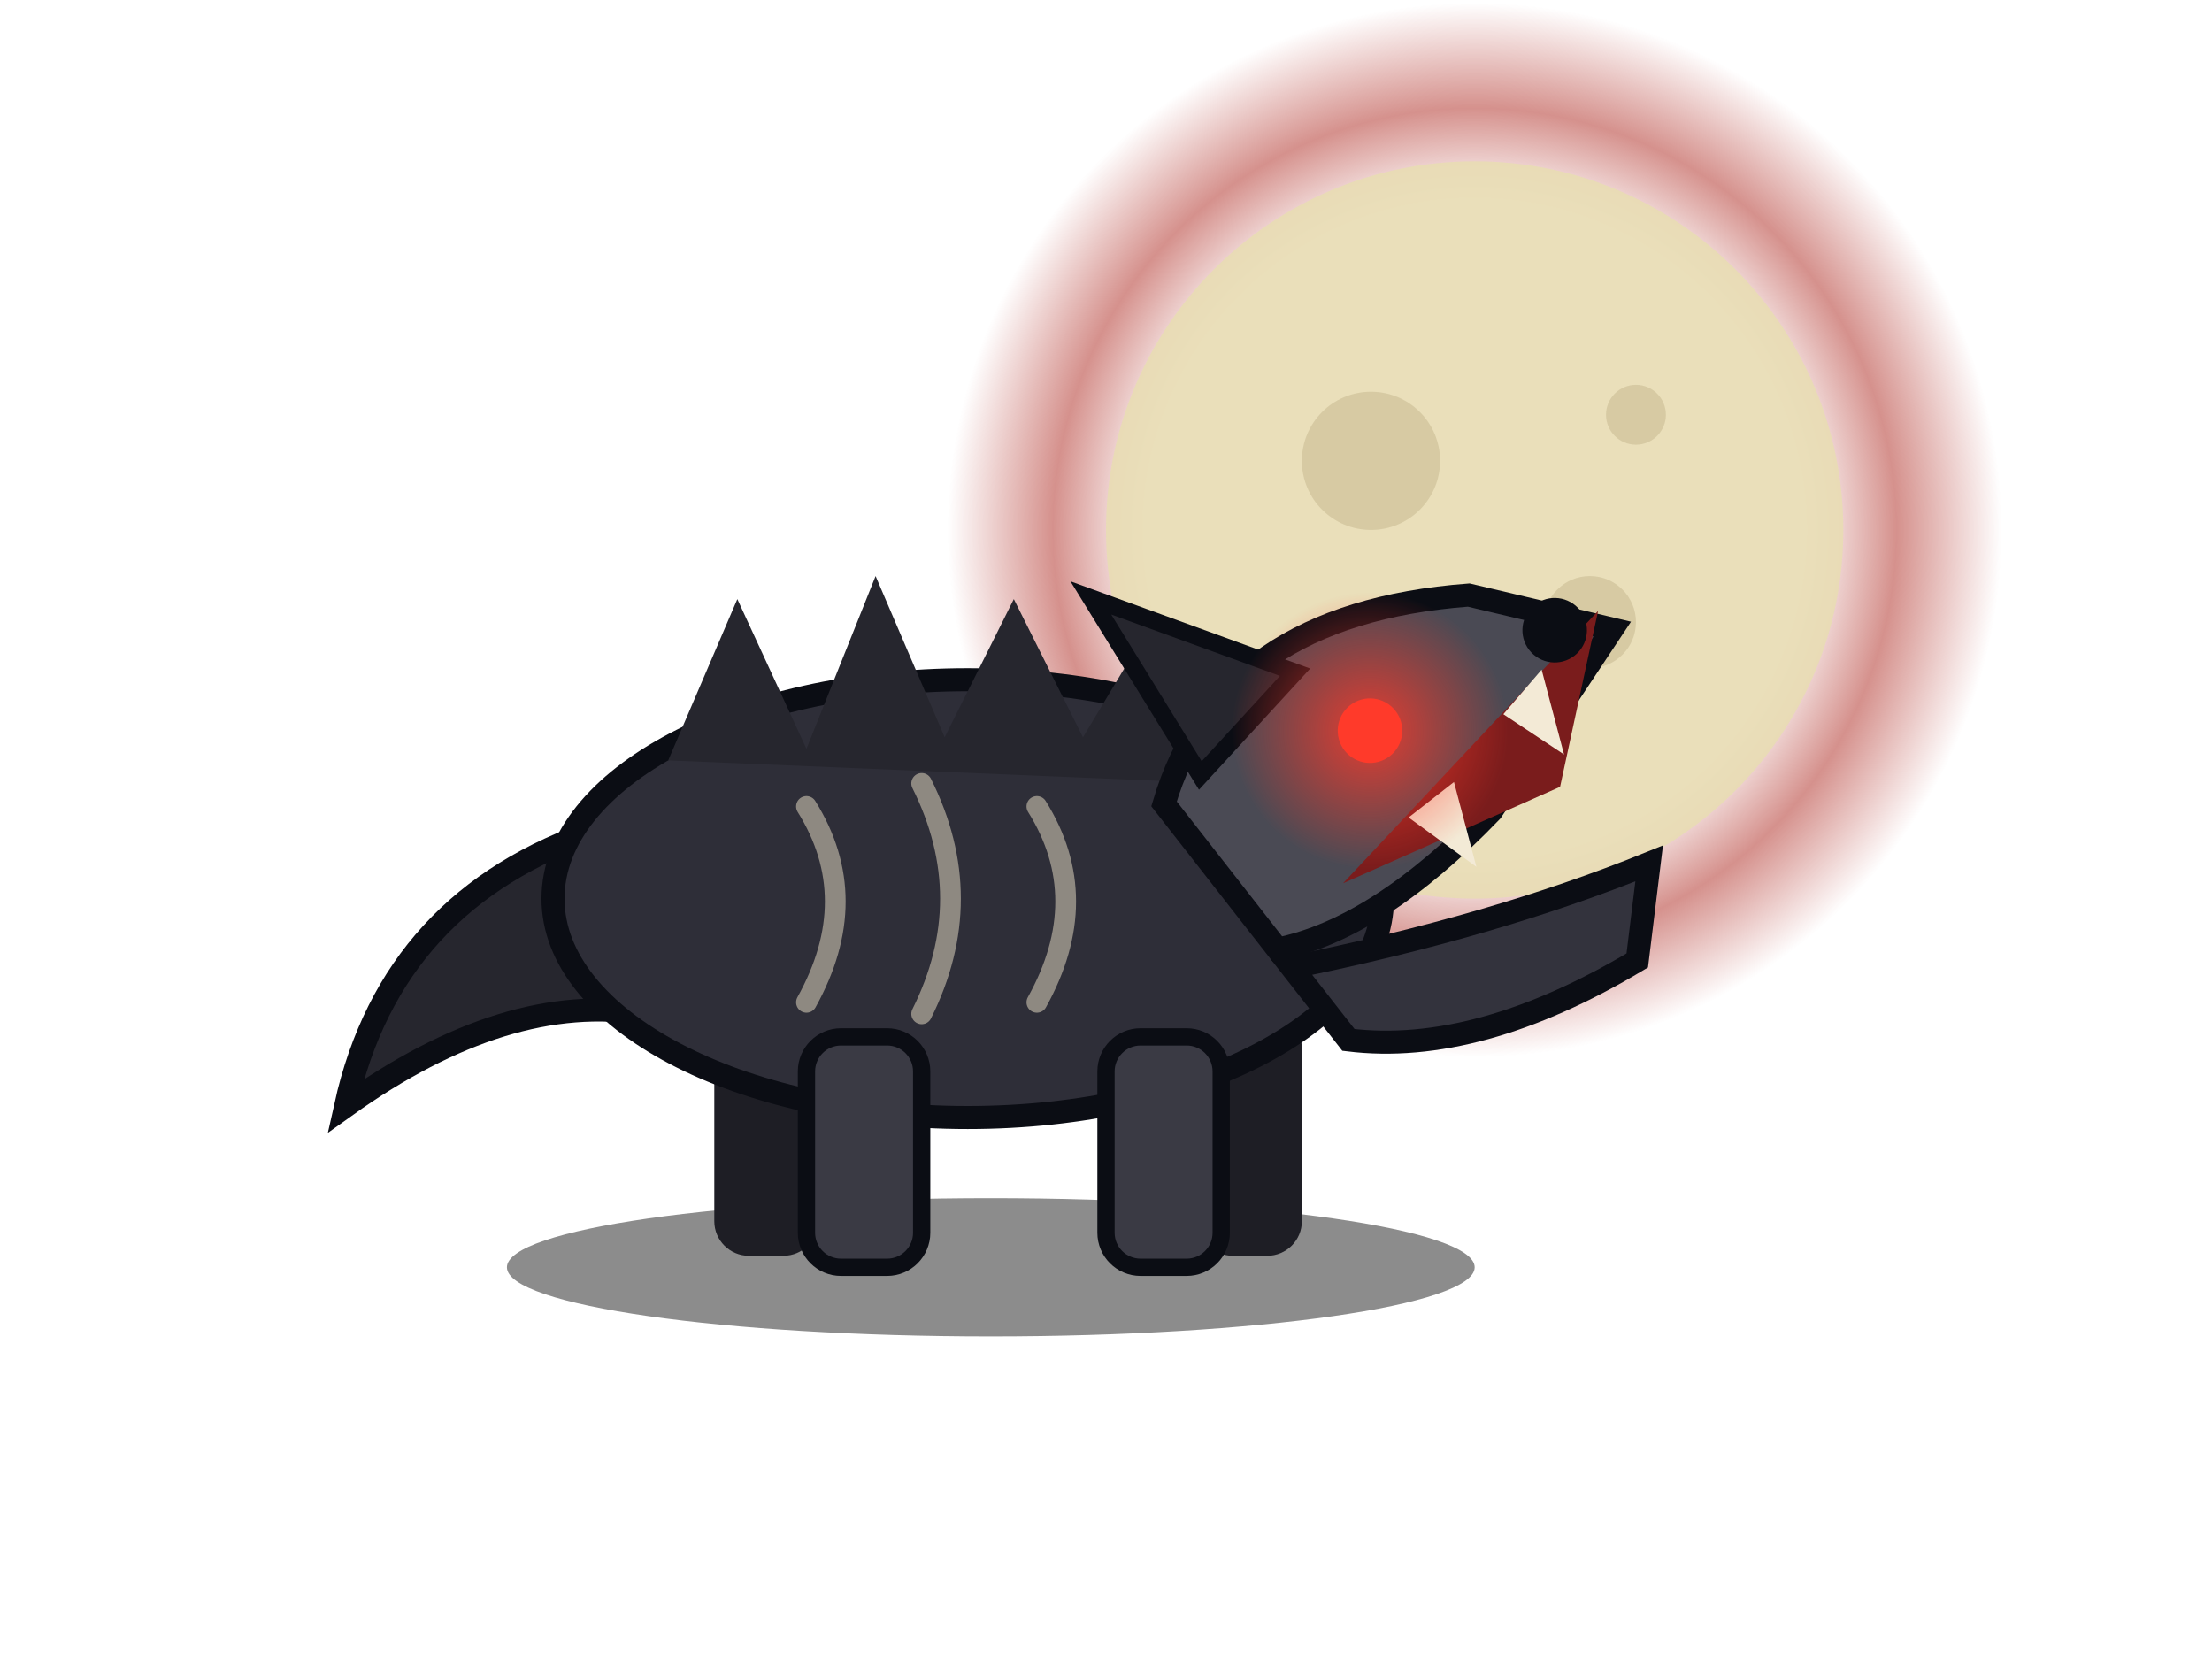
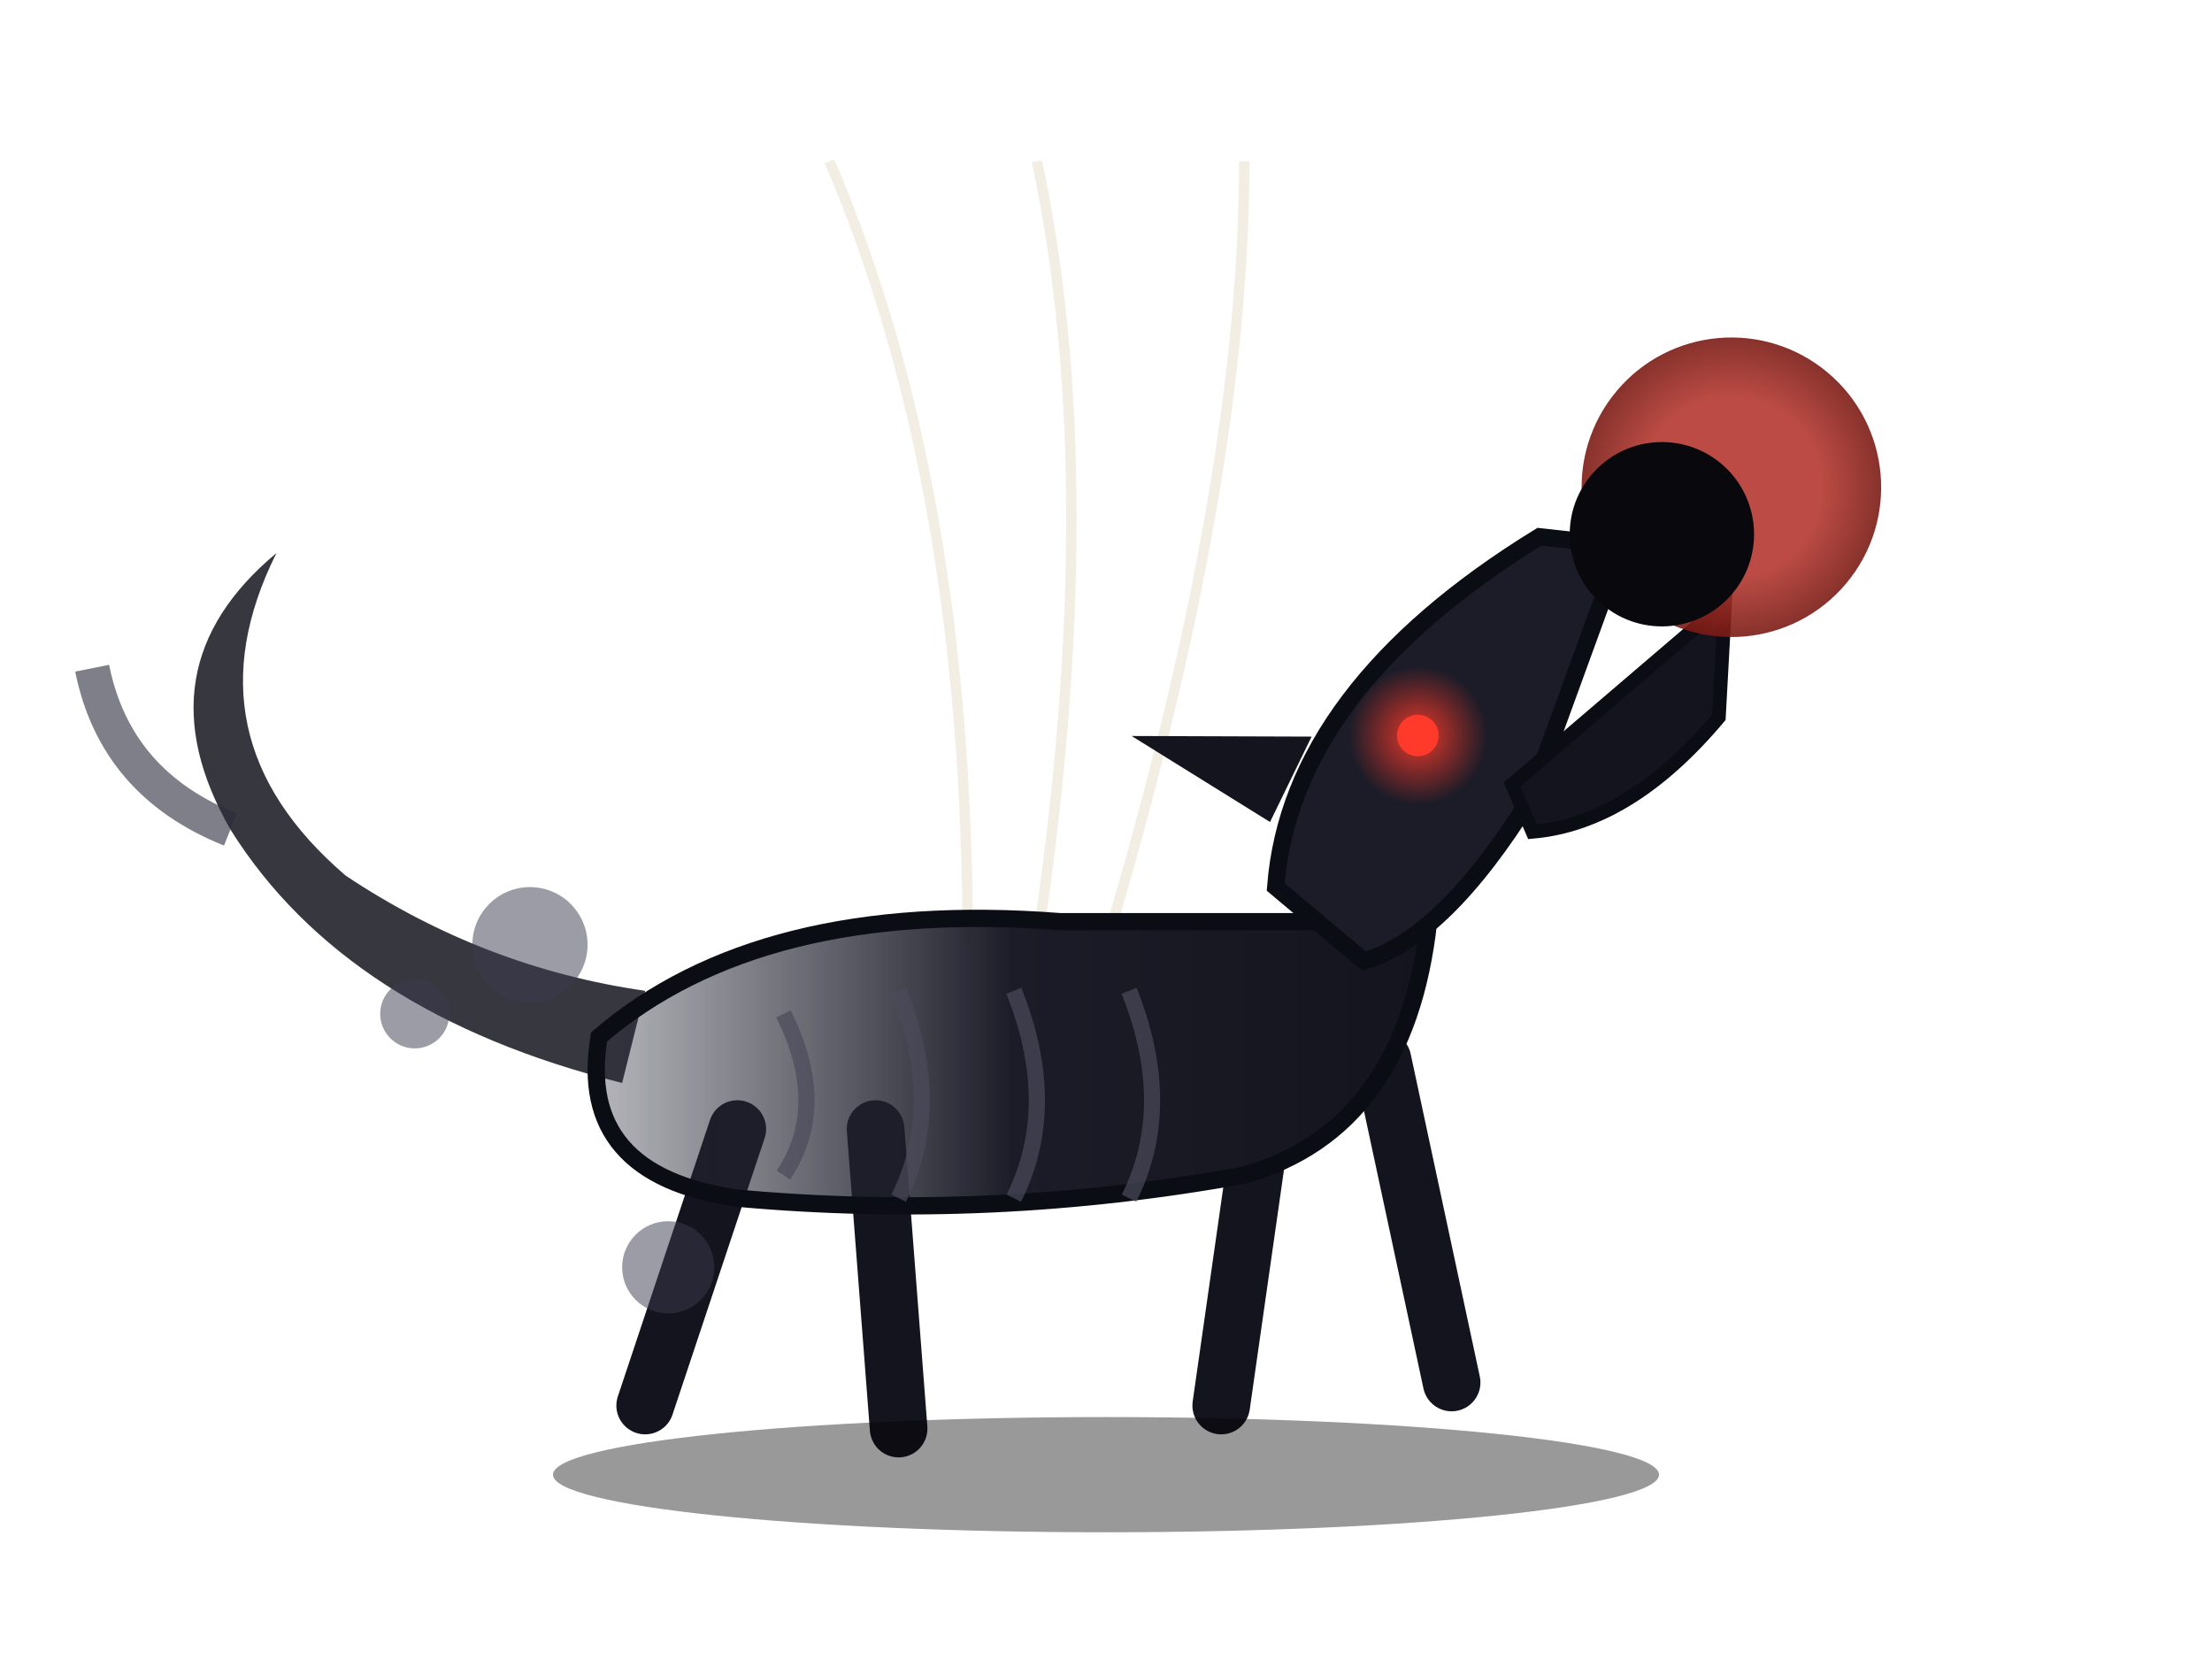
<svg xmlns="http://www.w3.org/2000/svg" width="384" height="288" viewBox="0 0 192 144">
  <defs>
-     <radialGradient id="e">
-       <stop offset="0" stop-color="#ff3a2a" stop-opacity="0.85" />
+     <linearGradient id="vb" x1="0" x2="1">
+       <stop offset="0" stop-color="#2a2a3a" stop-opacity="0.35" />
+       <stop offset="0.5" stop-color="#1c1c28" />
+       <stop offset="1" stop-color="#14141e" />
+     </linearGradient>
+     <radialGradient id="ve">
+       <stop offset="0" stop-color="#ff3a2a" stop-opacity="0.9" />
      <stop offset="1" stop-color="#ff3a2a" stop-opacity="0" />
    </radialGradient>
-     <radialGradient id="m">
-       <stop offset="0.62" stop-color="#b3372f" stop-opacity="0.0" />
-       <stop offset="0.8" stop-color="#b3372f" stop-opacity="0.55" />
-       <stop offset="1" stop-color="#b3372f" stop-opacity="0" />
+     <radialGradient id="vm">
+       <stop offset="0.6" stop-color="#b3372f" stop-opacity="0.9" />
+       <stop offset="1" stop-color="#7a1a14" stop-opacity="0.9" />
    </radialGradient>
  </defs>
-   <g transform="translate(24 26)">
-     <circle cx="104" cy="20" r="46" fill="url(#m)" />
-     <circle cx="104" cy="20" r="32" fill="#e8dcb4" opacity="0.92" />
-     <circle cx="95" cy="14" r="6" fill="#cfc29a" opacity="0.7" />
-     <circle cx="114" cy="28" r="4" fill="#cfc29a" opacity="0.7" />
-     <circle cx="118" cy="10" r="2.6" fill="#cfc29a" opacity="0.7" />
-     <ellipse cx="62" cy="84" rx="42" ry="6" fill="#000" opacity="0.45" />
-     <path d="M28 46 Q10 52 6 70 Q20 60 32 62Z" fill="#26262e" stroke="#0b0d14" stroke-width="2" />
-     <rect x="38" y="62" width="9" height="21" rx="3" fill="#1e1e25" />
-     <rect x="80" y="62" width="9" height="21" rx="3" fill="#1e1e25" />
-     <ellipse cx="60" cy="52" rx="36" ry="19" fill="#2e2e38" stroke="#0b0d14" stroke-width="2" />
-     <path d="M46 44 Q51 52 46 61 M56 42 Q61 52 56 62 M66 44 Q71 52 66 61" fill="none" stroke="#cfc6b3" stroke-width="1.8" stroke-linecap="round" opacity="0.6" />
-     <path d="M34 40 L40 26 L46 39 L52 24 L58 38 L64 26 L70 38 L76 28 L82 42Z" fill="#26262e" />
-     <rect x="46" y="64" width="10" height="20" rx="3" fill="#3a3a44" stroke="#0b0d14" stroke-width="1.5" />
-     <rect x="72" y="64" width="10" height="20" rx="3" fill="#3a3a44" stroke="#0b0d14" stroke-width="1.5" />
-     <g transform="rotate(-38 86 52)">
-       <path d="M84 58 Q100 66 114 70 L108 76 Q92 74 84 66Z" fill="#33333d" stroke="#0b0d14" stroke-width="2" />
-       <path d="M84 40 Q98 30 116 42 L124 52 L106 58 Q92 60 84 56Z" fill="#4a4a54" stroke="#0b0d14" stroke-width="2" />
-       <path d="M92 55 L124 50 L112 60Z" fill="#7a1c1c" />
-       <path d="M100 54 L102 61 L105 54Z M112 52 L114 58 L117 51Z" fill="#f3ead6" />
-       <path d="M88 40 L90 22 L100 38Z" fill="#26262e" stroke="#0b0d14" stroke-width="1.5" />
-       <circle cx="102" cy="46" r="12" fill="url(#e)" />
-       <circle cx="102" cy="46" r="2.8" fill="#ff3a2a" />
-       <circle cx="120" cy="49" r="2.8" fill="#0b0d14" />
+   <g transform="translate(6 18)">
+     <path d="M78 64 Q78 24 66 -4" stroke="#e8e0cc" stroke-width="0.9" opacity="0.55" fill="none" />
+     <path d="M84 64 Q90 24 84 -4" stroke="#e8e0cc" stroke-width="0.9" opacity="0.55" fill="none" />
+     <path d="M90 64 Q102 24 102 -4" stroke="#e8e0cc" stroke-width="0.9" opacity="0.55" fill="none" />
+     <path d="M58 80 L50 104 M70 80 L72 106 M104 76 L100 104 M114 74 L120 102" stroke="#14141e" stroke-width="5" stroke-linecap="round" />
+     <ellipse cx="90" cy="110" rx="48" ry="5" fill="#000" opacity="0.4" />
+     <path d="M48 76 Q24 70 14 54 Q6 40 18 30 Q10 46 24 58 Q36 66 50 68Z" fill="#14141e" opacity="0.85" />
+     <path d="M14 54 Q4 50 2 40" stroke="#2a2a3a" stroke-width="3" fill="none" opacity="0.6" />
+     <path d="M46 72 Q60 60 86 62 Q110 62 118 62 Q116 80 102 84 Q80 88 58 86 Q44 84 46 72Z" fill="url(#vb)" stroke="#0b0d14" stroke-width="1.5" />
+     <path d="M62 70 Q66 78 62 84 M72 68 Q76 78 72 86 M82 68 Q86 78 82 86 M92 68 Q96 78 92 86" stroke="#4a4a5a" stroke-width="1.4" fill="none" opacity="0.7" />
+     <g fill="#3a3a4e" opacity="0.5">
+       <circle cx="40" cy="64" r="5" />
+       <circle cx="30" cy="70" r="3" />
+       <circle cx="52" cy="92" r="4" />
+     </g>
+     <g transform="rotate(-50 116 58)">
+       <path d="M108 50 Q122 40 146 48 L150 54 L128 62 Q114 64 108 60Z" fill="#1c1c28" stroke="#0b0d14" stroke-width="1.5" />
+       <path d="M128 60 L152 64 L144 70 Q132 70 126 64Z" fill="#14141e" stroke="#0b0d14" stroke-width="1.2" />
+       <circle cx="126" cy="51" r="6" fill="url(#ve)" />
+       <circle cx="126" cy="51" r="1.8" fill="#ff3a2a" />
+       <path d="M112 46 L110 32 L120 44Z" fill="#14141e" />
+       <circle cx="160" cy="58" r="13" fill="url(#vm)" />
+       <circle cx="153" cy="56" r="8" fill="#08080d" />
    </g>
  </g>
</svg>
